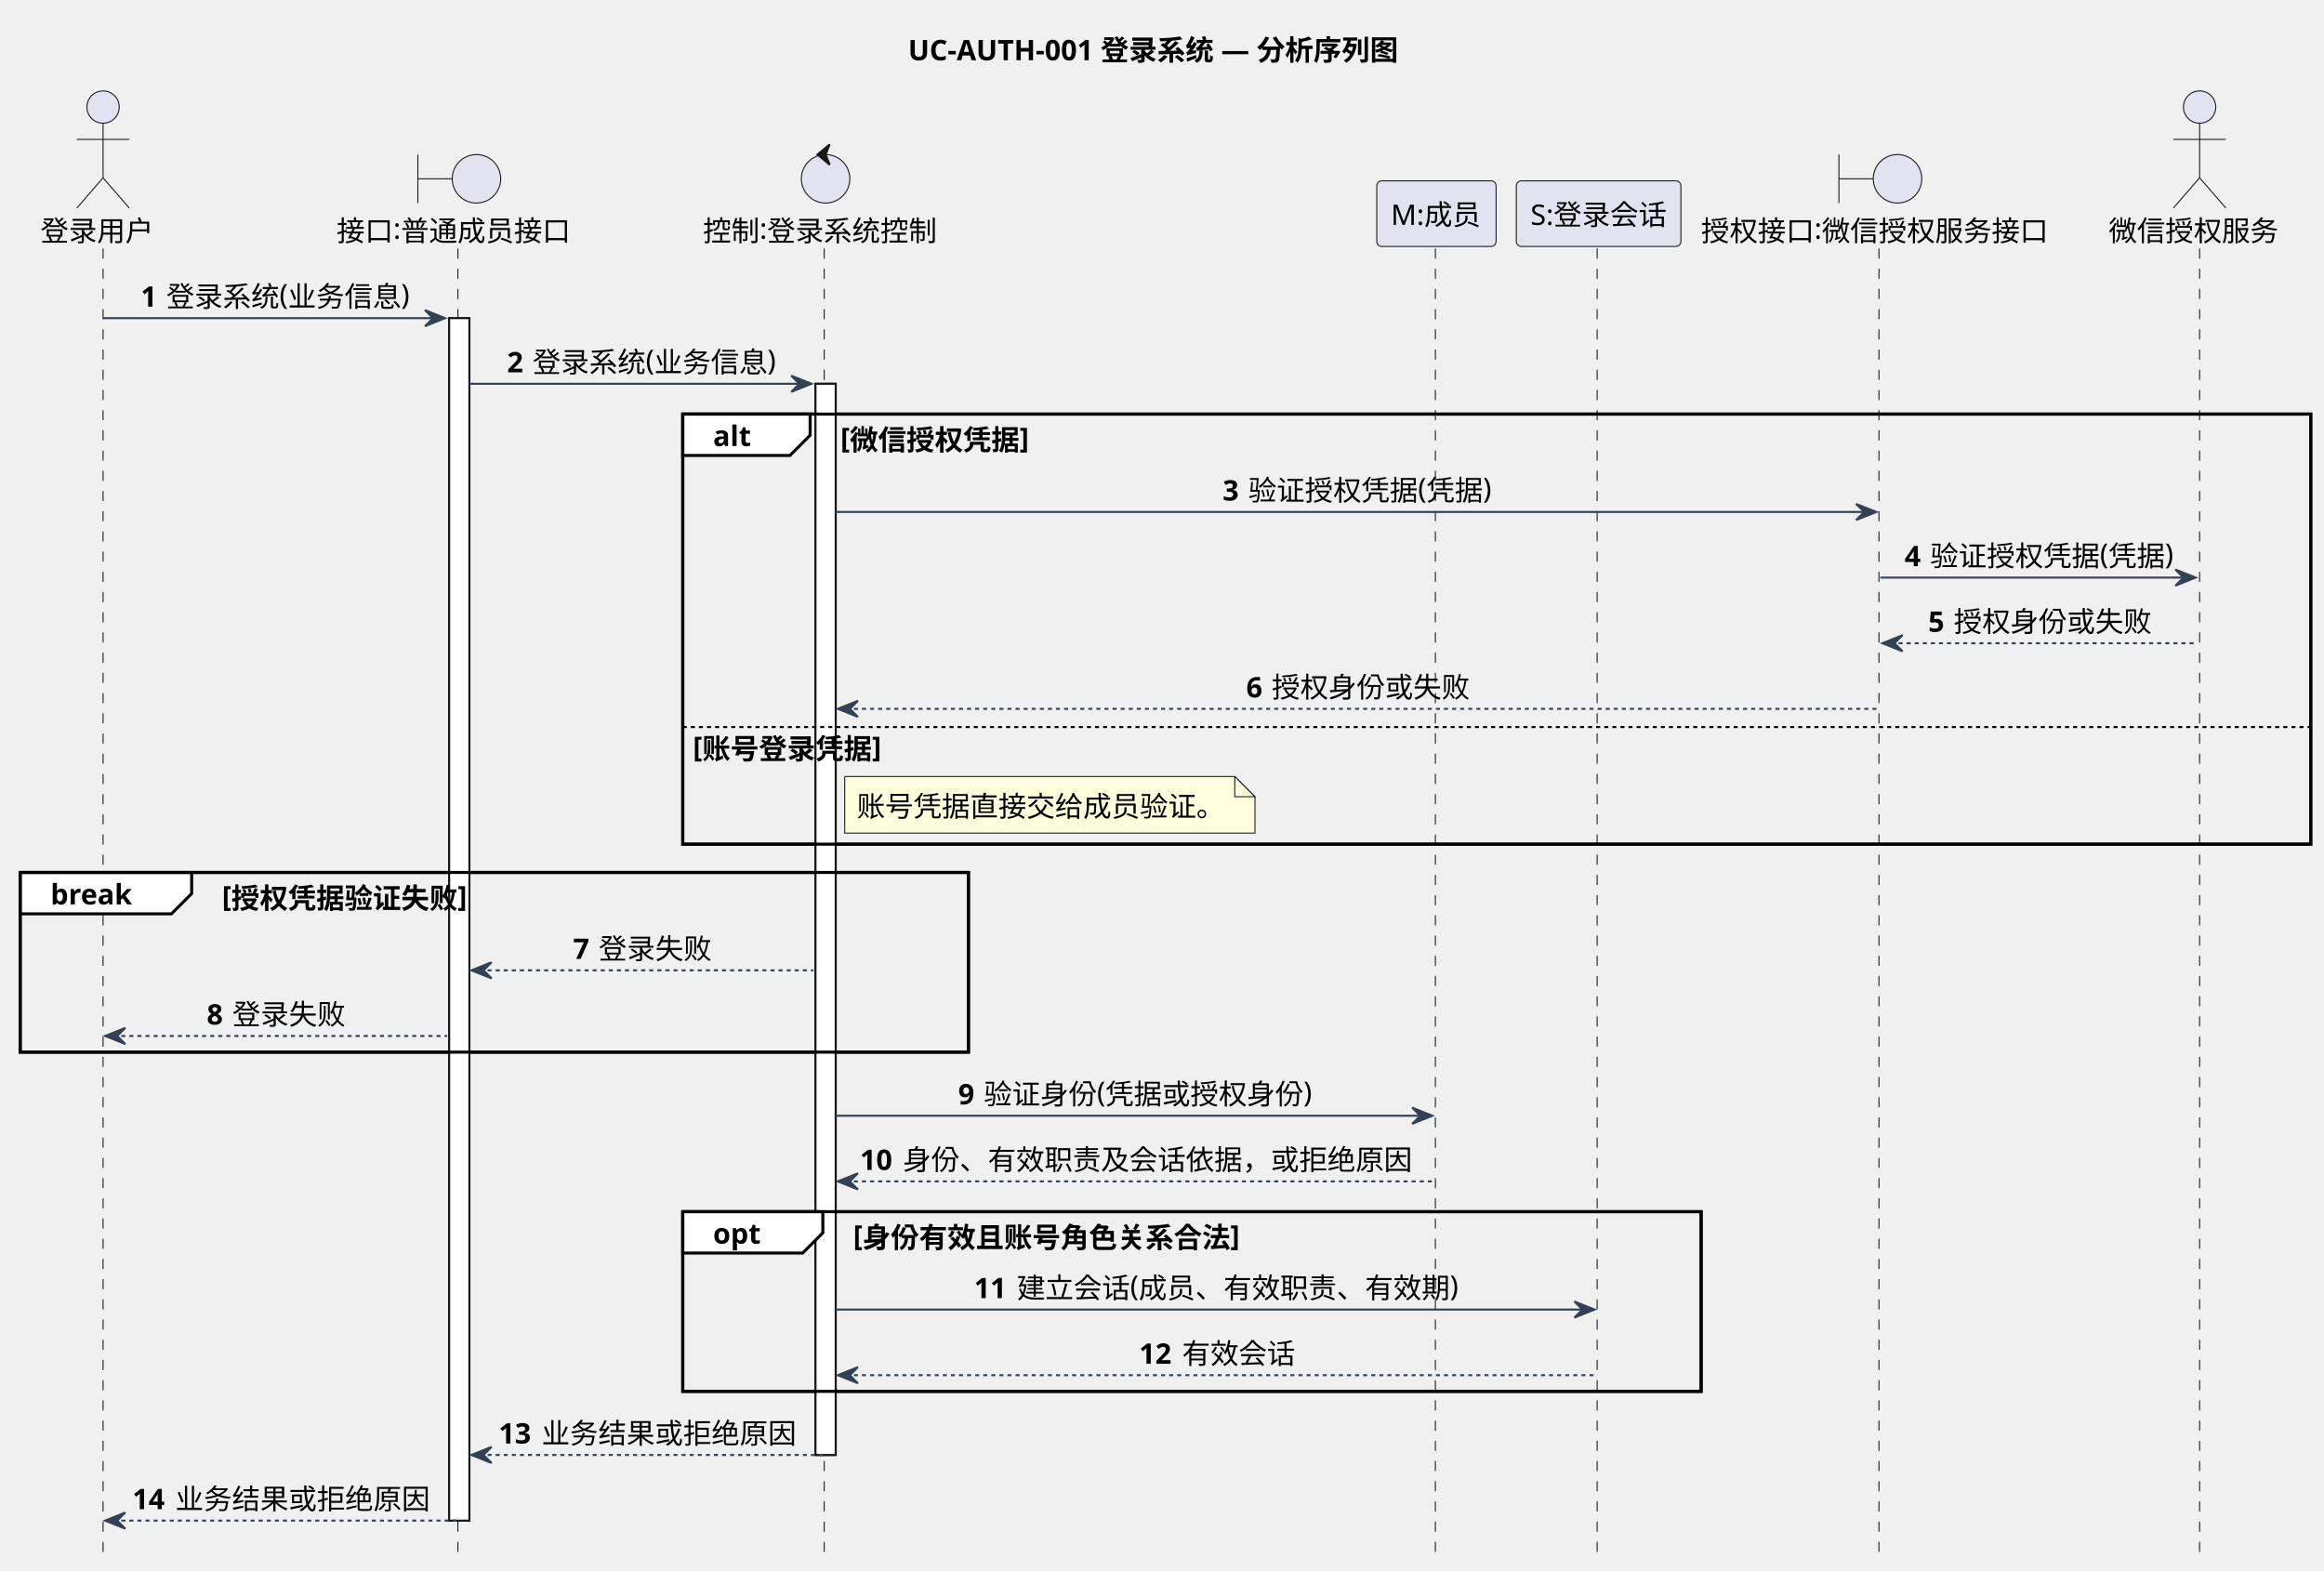
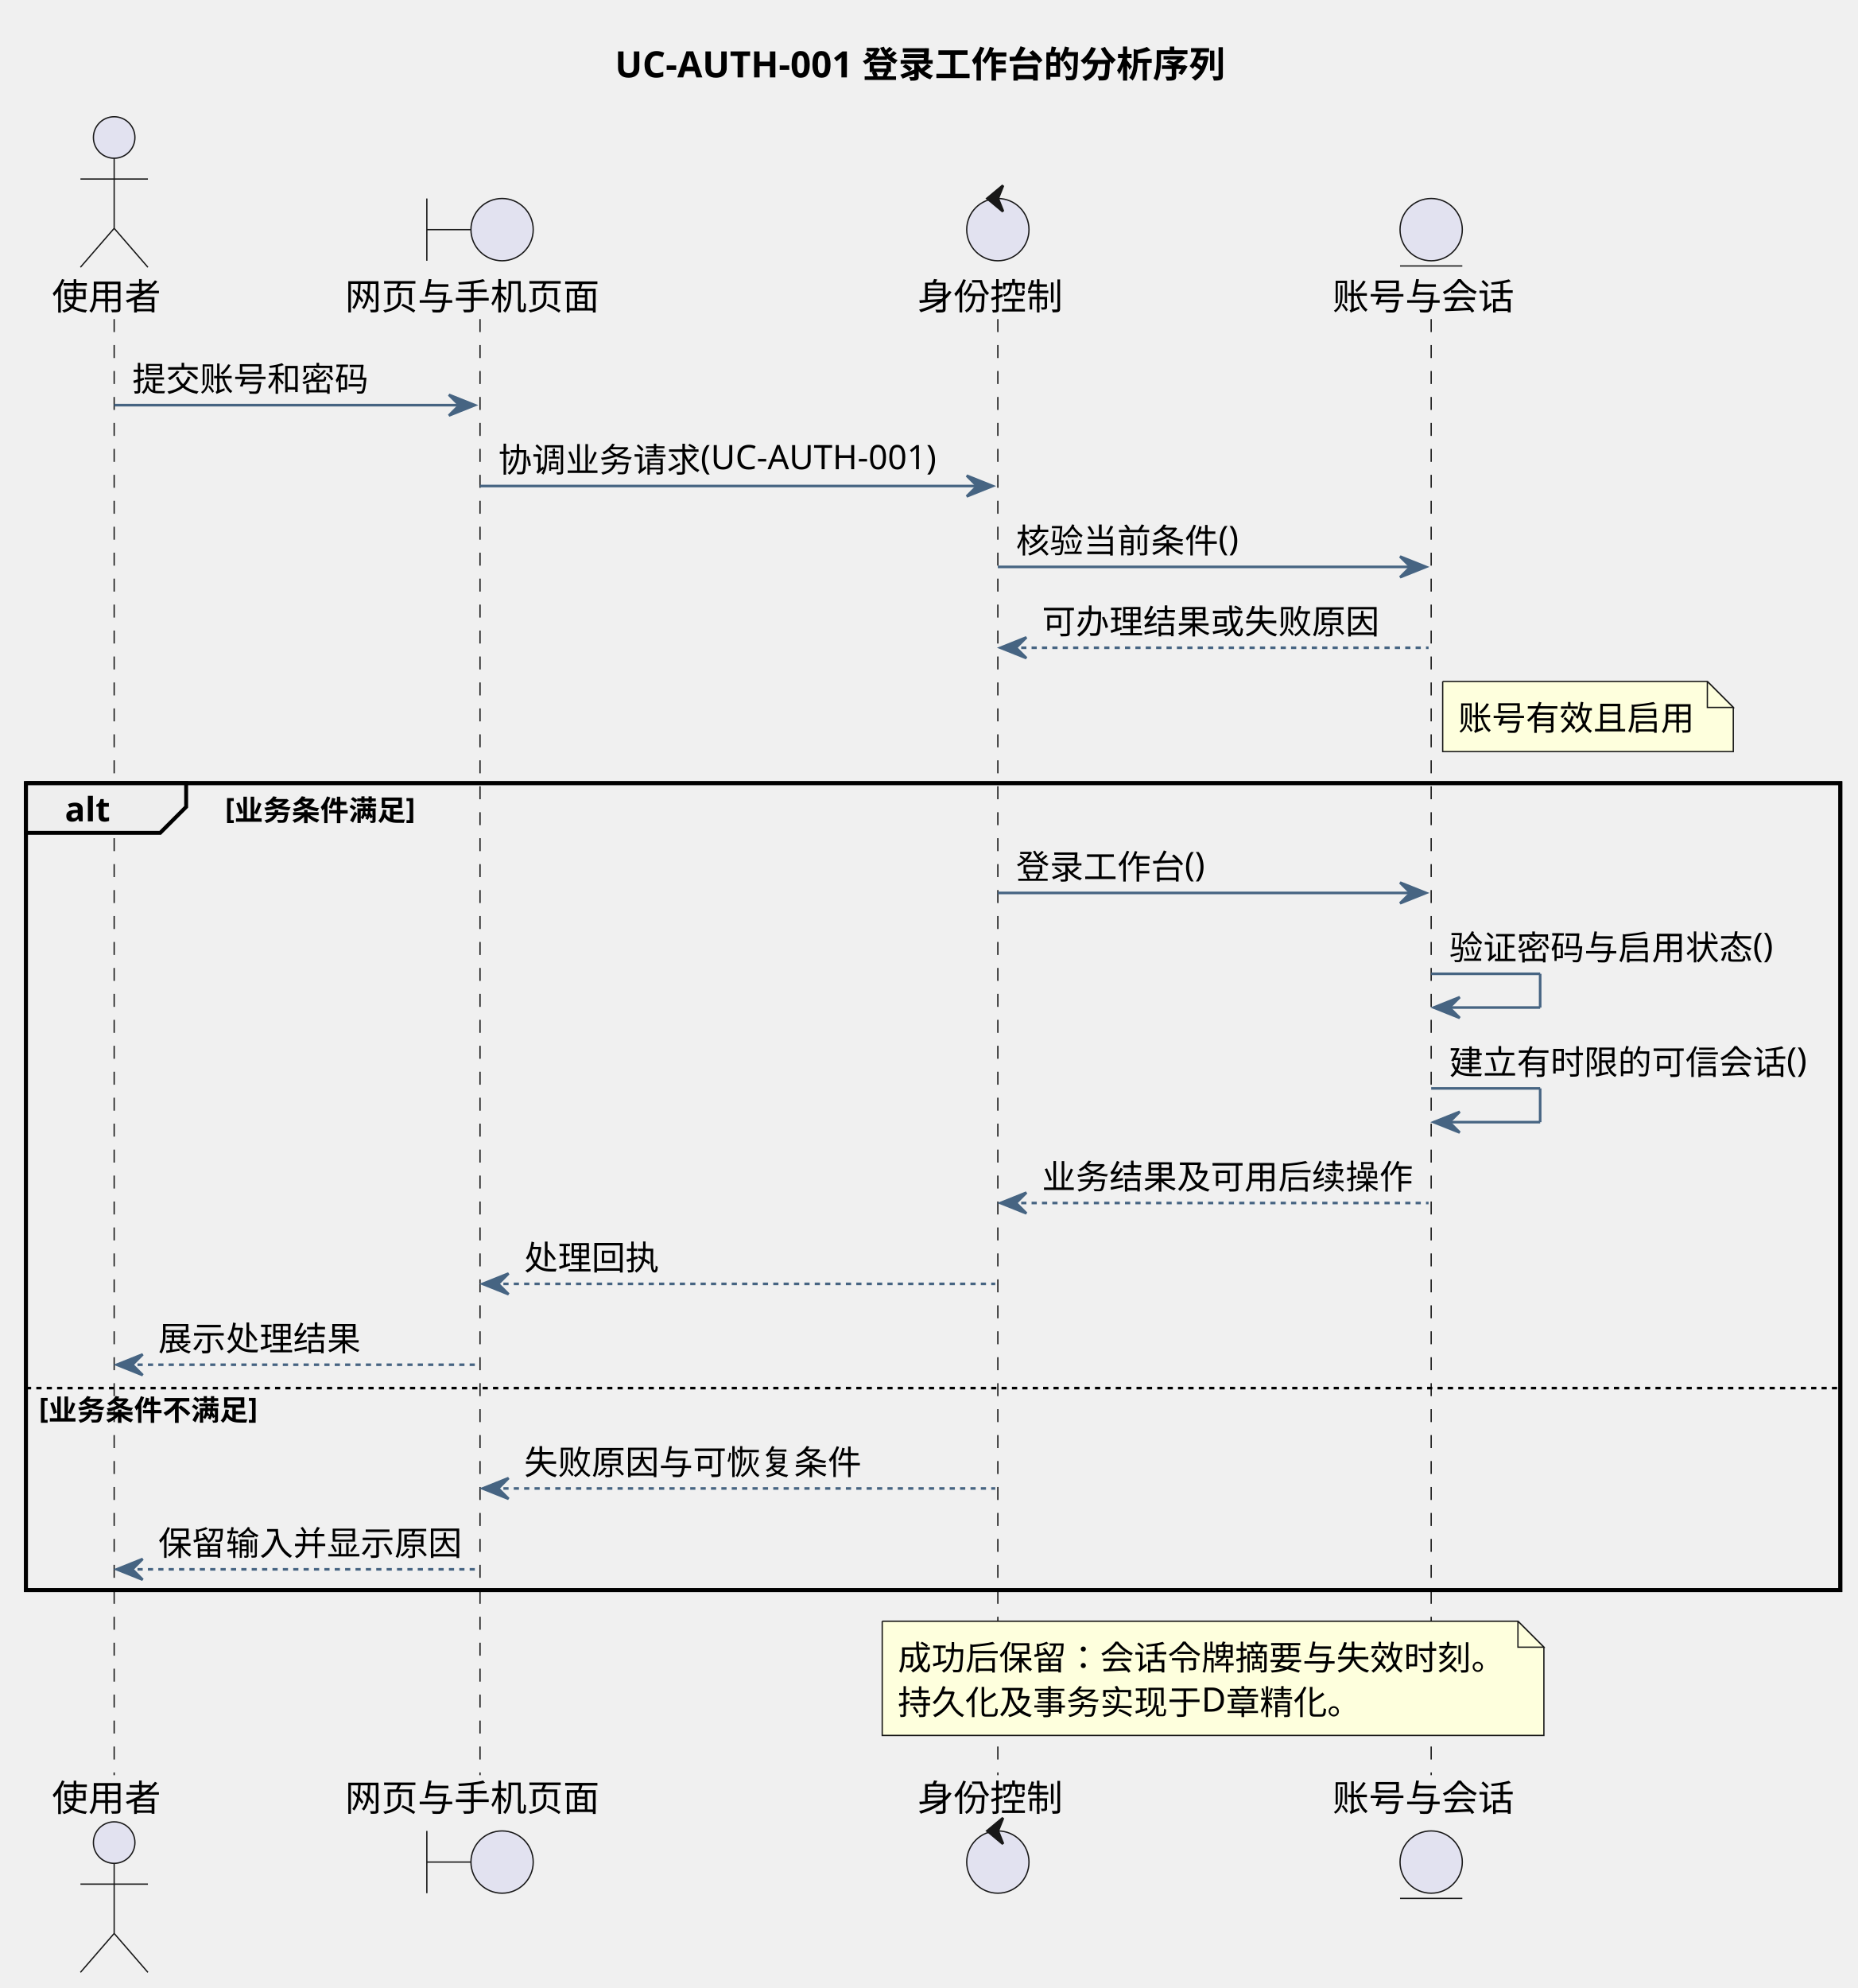
- <svg xmlns="http://www.w3.org/2000/svg" contentStyleType="text/css" height="777px" preserveAspectRatio="none" style="width:1150px;height:777px;background:#FFFFFF;" version="1.1" viewBox="0 0 1150 777" width="1150px" zoomAndPan="magnify">
+ <svg xmlns="http://www.w3.org/2000/svg" contentStyleType="text/css" height="766px" preserveAspectRatio="none" style="width:716px;height:766px;background:#FFFFFF;" version="1.1" viewBox="0 0 716 766" width="716px" zoomAndPan="magnify">
  <defs />
  <g>
-     <text fill="#000000" font-family="Microsoft YaHei" font-size="14" font-weight="bold" lengthAdjust="spacing" textLength="253.702" x="449.373" y="29.814">UC-AUTH-001 登录系统 — 分析序列图</text>
-     <rect fill="#FFFFFF" height="595.028" style="stroke:#181818;stroke-width:1.0;" width="10" x="222.268" y="157.433" />
-     <rect fill="#FFFFFF" height="530.073" style="stroke:#181818;stroke-width:1.0;" width="10" x="403.535" y="189.91" />
-     <rect fill="none" height="212.82" style="stroke:#000000;stroke-width:1.5;" width="805.598" x="337.85" y="204.91" />
-     <rect fill="none" height="88.91" style="stroke:#000000;stroke-width:1.5;" width="469.22" x="10" y="431.731" />
-     <rect fill="none" height="88.91" style="stroke:#000000;stroke-width:1.5;" width="503.927" x="337.85" y="599.596" />
-     <line style="stroke:#181818;stroke-width:0.5;stroke-dasharray:5.0,5.0;" x1="51" x2="51" y1="122.955" y2="770.461" />
-     <line style="stroke:#181818;stroke-width:0.5;stroke-dasharray:5.0,5.0;" x1="226.583" x2="226.583" y1="122.955" y2="770.461" />
-     <line style="stroke:#181818;stroke-width:0.5;stroke-dasharray:5.0,5.0;" x1="407.85" x2="407.85" y1="122.955" y2="770.461" />
-     <line style="stroke:#181818;stroke-width:0.5;stroke-dasharray:5.0,5.0;" x1="710.278" x2="710.278" y1="122.955" y2="770.461" />
-     <line style="stroke:#181818;stroke-width:0.5;stroke-dasharray:5.0,5.0;" x1="790.327" x2="790.327" y1="122.955" y2="770.461" />
-     <line style="stroke:#181818;stroke-width:0.5;stroke-dasharray:5.0,5.0;" x1="929.777" x2="929.777" y1="122.955" y2="770.461" />
-     <line style="stroke:#181818;stroke-width:0.5;stroke-dasharray:5.0,5.0;" x1="1088.448" x2="1088.448" y1="122.955" y2="770.461" />
-     <text fill="#000000" font-family="Microsoft YaHei" font-size="14" lengthAdjust="spacing" textLength="56" x="20" y="119.291">登录用户</text>
-     <ellipse cx="51" cy="52.977" fill="#E2E2F0" rx="8" ry="8" style="stroke:#181818;stroke-width:0.5;" />
-     <path d="M51,60.977 L51,87.978 M38,68.978 L64,68.978 M51,87.978 L38,102.978 M51,87.978 L64,102.978 " fill="none" style="stroke:#181818;stroke-width:0.5;" />
-     <text fill="#000000" font-family="Microsoft YaHei" font-size="14" lengthAdjust="spacing" textLength="115.37" x="166.583" y="119.291">接口:普通成员接口</text>
-     <path d="M206.768,76.478 L206.768,100.478 M206.768,88.478 L223.768,88.478 " fill="none" style="stroke:#181818;stroke-width:0.5;" />
-     <ellipse cx="235.768" cy="88.478" fill="#E2E2F0" rx="12" ry="12" style="stroke:#181818;stroke-width:0.5;" />
-     <text fill="#000000" font-family="Microsoft YaHei" font-size="14" lengthAdjust="spacing" textLength="115.37" x="347.85" y="119.291">控制:登录系统控制</text>
-     <ellipse cx="408.535" cy="88.478" fill="#E2E2F0" rx="12" ry="12" style="stroke:#181818;stroke-width:0.5;" />
-     <polygon fill="#181818" points="404.535,76.478,410.535,71.478,408.535,76.478,410.535,81.478,404.535,76.478" style="stroke:#181818;stroke-width:1.0;" />
-     <rect fill="#E2E2F0" height="32.477" rx="2.5" ry="2.5" style="stroke:#181818;stroke-width:0.5;" width="59.049" x="681.278" y="89.478" />
-     <text fill="#000000" font-family="Microsoft YaHei" font-size="14" lengthAdjust="spacing" textLength="45.049" x="688.278" y="111.291">M:成员</text>
-     <rect fill="#E2E2F0" height="32.477" rx="2.5" ry="2.5" style="stroke:#181818;stroke-width:0.5;" width="81.45" x="750.327" y="89.478" />
-     <text fill="#000000" font-family="Microsoft YaHei" font-size="14" lengthAdjust="spacing" textLength="67.45" x="757.327" y="111.291">S:登录会话</text>
-     <text fill="#000000" font-family="Microsoft YaHei" font-size="14" lengthAdjust="spacing" textLength="171.37" x="841.777" y="119.291">授权接口:微信授权服务接口</text>
-     <path d="M909.962,76.478 L909.962,100.478 M909.962,88.478 L926.962,88.478 " fill="none" style="stroke:#181818;stroke-width:0.5;" />
-     <ellipse cx="938.962" cy="88.478" fill="#E2E2F0" rx="12" ry="12" style="stroke:#181818;stroke-width:0.5;" />
-     <text fill="#000000" font-family="Microsoft YaHei" font-size="14" lengthAdjust="spacing" textLength="84" x="1043.448" y="119.291">微信授权服务</text>
-     <ellipse cx="1088.448" cy="52.977" fill="#E2E2F0" rx="8" ry="8" style="stroke:#181818;stroke-width:0.5;" />
-     <path d="M1088.448,60.977 L1088.448,87.978 M1075.448,68.978 L1101.448,68.978 M1088.448,87.978 L1075.448,102.978 M1088.448,87.978 L1101.448,102.978 " fill="none" style="stroke:#181818;stroke-width:0.5;" />
-     <rect fill="#FFFFFF" height="595.028" style="stroke:#181818;stroke-width:1.0;" width="10" x="222.268" y="157.433" />
-     <rect fill="#FFFFFF" height="530.073" style="stroke:#181818;stroke-width:1.0;" width="10" x="403.535" y="189.91" />
-     <polygon fill="#334155" points="210.268,153.433,220.268,157.433,210.268,161.433,214.268,157.433" style="stroke:#334155;stroke-width:1.0;" />
-     <line style="stroke:#334155;stroke-width:1.0;" x1="51" x2="216.268" y1="157.433" y2="157.433" />
-     <text fill="#000000" font-family="Microsoft YaHei" font-size="14" font-weight="bold" lengthAdjust="spacing" textLength="8.634" x="69.641" y="151.769">1</text>
-     <text fill="#000000" font-family="Microsoft YaHei" font-size="14" lengthAdjust="spacing" textLength="121.352" x="82.275" y="151.769">登录系统(业务信息)</text>
-     <polygon fill="#334155" points="391.535,185.91,401.535,189.91,391.535,193.91,395.535,189.91" style="stroke:#334155;stroke-width:1.0;" />
-     <line style="stroke:#334155;stroke-width:1.0;" x1="232.268" x2="397.535" y1="189.91" y2="189.91" />
-     <text fill="#000000" font-family="Microsoft YaHei" font-size="14" font-weight="bold" lengthAdjust="spacing" textLength="8.634" x="250.909" y="184.246">2</text>
-     <text fill="#000000" font-family="Microsoft YaHei" font-size="14" lengthAdjust="spacing" textLength="121.352" x="263.543" y="184.246">登录系统(业务信息)</text>
-     <path d="M337.85,204.91 L400.877,204.91 L400.877,215.388 L390.877,225.388 L337.85,225.388 L337.85,204.91 " fill="#FFFFFF" style="stroke:#000000;stroke-width:1.5;" />
-     <rect fill="none" height="212.82" style="stroke:#000000;stroke-width:1.5;" width="805.598" x="337.85" y="204.91" />
-     <text fill="#000000" font-family="Microsoft YaHei" font-size="14" font-weight="bold" lengthAdjust="spacing" textLength="18.026" x="352.85" y="220.724">alt</text>
-     <text fill="#000000" font-family="Microsoft YaHei" font-size="14" font-weight="bold" lengthAdjust="spacing" textLength="94.91" x="415.877" y="221.724">[微信授权凭据]</text>
-     <polygon fill="#334155" points="918.462,249.343,928.462,253.343,918.462,257.343,922.462,253.343" style="stroke:#334155;stroke-width:1.0;" />
-     <line style="stroke:#334155;stroke-width:1.0;" x1="413.535" x2="924.462" y1="253.343" y2="253.343" />
-     <text fill="#000000" font-family="Microsoft YaHei" font-size="14" font-weight="bold" lengthAdjust="spacing" textLength="8.634" x="605.006" y="247.679">3</text>
-     <text fill="#000000" font-family="Microsoft YaHei" font-size="14" lengthAdjust="spacing" textLength="121.352" x="617.64" y="247.679">验证授权凭据(凭据)</text>
-     <polygon fill="#334155" points="1076.448,281.82,1086.448,285.82,1076.448,289.82,1080.448,285.82" style="stroke:#334155;stroke-width:1.0;" />
-     <line style="stroke:#334155;stroke-width:1.0;" x1="930.462" x2="1082.448" y1="285.82" y2="285.82" />
-     <text fill="#000000" font-family="Microsoft YaHei" font-size="14" font-weight="bold" lengthAdjust="spacing" textLength="8.634" x="942.462" y="280.156">4</text>
-     <text fill="#000000" font-family="Microsoft YaHei" font-size="14" lengthAdjust="spacing" textLength="121.352" x="955.096" y="280.156">验证授权凭据(凭据)</text>
-     <polygon fill="#334155" points="941.462,314.298,931.462,318.298,941.462,322.298,937.462,318.298" style="stroke:#334155;stroke-width:1.0;" />
-     <line style="stroke:#334155;stroke-width:1.0;stroke-dasharray:2.0,2.0;" x1="935.462" x2="1087.448" y1="318.298" y2="318.298" />
-     <text fill="#000000" font-family="Microsoft YaHei" font-size="14" font-weight="bold" lengthAdjust="spacing" textLength="8.634" x="954.138" y="312.634">5</text>
-     <text fill="#000000" font-family="Microsoft YaHei" font-size="14" lengthAdjust="spacing" textLength="98" x="966.772" y="312.634">授权身份或失败</text>
-     <polygon fill="#334155" points="424.535,346.775,414.535,350.775,424.535,354.775,420.535,350.775" style="stroke:#334155;stroke-width:1.0;" />
-     <line style="stroke:#334155;stroke-width:1.0;stroke-dasharray:2.0,2.0;" x1="418.535" x2="929.462" y1="350.775" y2="350.775" />
-     <text fill="#000000" font-family="Microsoft YaHei" font-size="14" font-weight="bold" lengthAdjust="spacing" textLength="8.634" x="616.682" y="345.111">6</text>
-     <text fill="#000000" font-family="Microsoft YaHei" font-size="14" lengthAdjust="spacing" textLength="98" x="629.316" y="345.111">授权身份或失败</text>
-     <line style="stroke:#000000;stroke-width:1.0;stroke-dasharray:2.0,2.0;" x1="337.85" x2="1143.448" y1="359.775" y2="359.775" />
-     <text fill="#000000" font-family="Microsoft YaHei" font-size="14" font-weight="bold" lengthAdjust="spacing" textLength="94.91" x="342.85" y="374.589">[账号登录凭据]</text>
-     <path d="M418,384.253 L418,412.253 L621,412.253 L621,394.253 L611,384.253 L418,384.253 " fill="#FEFFDD" style="stroke:#181818;stroke-width:0.5;" />
-     <path d="M611,384.253 L611,394.253 L621,394.253 L611,384.253 " fill="#FEFFDD" style="stroke:#181818;stroke-width:0.5;" />
-     <text fill="#000000" font-family="Microsoft YaHei" font-size="14" lengthAdjust="spacing" textLength="182" x="424" y="404.066">账号凭据直接交给成员验证。</text>
-     <path d="M10,431.731 L94.84,431.731 L94.84,442.208 L84.84,452.208 L10,452.208 L10,431.731 " fill="#FFFFFF" style="stroke:#000000;stroke-width:1.5;" />
-     <rect fill="none" height="88.91" style="stroke:#000000;stroke-width:1.5;" width="469.22" x="10" y="431.731" />
-     <text fill="#000000" font-family="Microsoft YaHei" font-size="14" font-weight="bold" lengthAdjust="spacing" textLength="39.84" x="25" y="447.544">break</text>
-     <text fill="#000000" font-family="Microsoft YaHei" font-size="14" font-weight="bold" lengthAdjust="spacing" textLength="122.91" x="109.84" y="448.544">[授权凭据验证失败]</text>
-     <polygon fill="#334155" points="243.268,476.163,233.268,480.163,243.268,484.163,239.268,480.163" style="stroke:#334155;stroke-width:1.0;" />
-     <line style="stroke:#334155;stroke-width:1.0;stroke-dasharray:2.0,2.0;" x1="237.268" x2="402.535" y1="480.163" y2="480.163" />
-     <text fill="#000000" font-family="Microsoft YaHei" font-size="14" font-weight="bold" lengthAdjust="spacing" textLength="8.634" x="283.584" y="474.499">7</text>
-     <text fill="#000000" font-family="Microsoft YaHei" font-size="14" lengthAdjust="spacing" textLength="56" x="296.218" y="474.499">登录失败</text>
-     <polygon fill="#334155" points="62,508.641,52,512.641,62,516.641,58,512.641" style="stroke:#334155;stroke-width:1.0;" />
-     <line style="stroke:#334155;stroke-width:1.0;stroke-dasharray:2.0,2.0;" x1="56" x2="221.268" y1="512.641" y2="512.641" />
-     <text fill="#000000" font-family="Microsoft YaHei" font-size="14" font-weight="bold" lengthAdjust="spacing" textLength="8.634" x="102.317" y="506.977">8</text>
-     <text fill="#000000" font-family="Microsoft YaHei" font-size="14" lengthAdjust="spacing" textLength="56" x="114.951" y="506.977">登录失败</text>
-     <polygon fill="#334155" points="698.803,548.118,708.803,552.118,698.803,556.118,702.803,552.118" style="stroke:#334155;stroke-width:1.0;" />
-     <line style="stroke:#334155;stroke-width:1.0;" x1="413.535" x2="704.803" y1="552.118" y2="552.118" />
-     <text fill="#000000" font-family="Microsoft YaHei" font-size="14" font-weight="bold" lengthAdjust="spacing" textLength="8.634" x="474.176" y="546.454">9</text>
-     <text fill="#000000" font-family="Microsoft YaHei" font-size="14" lengthAdjust="spacing" textLength="163.352" x="486.81" y="546.454">验证身份(凭据或授权身份)</text>
-     <polygon fill="#334155" points="424.535,580.596,414.535,584.596,424.535,588.596,420.535,584.596" style="stroke:#334155;stroke-width:1.0;" />
-     <line style="stroke:#334155;stroke-width:1.0;stroke-dasharray:2.0,2.0;" x1="418.535" x2="709.803" y1="584.596" y2="584.596" />
-     <text fill="#000000" font-family="Microsoft YaHei" font-size="14" font-weight="bold" lengthAdjust="spacing" textLength="17.268" x="425.535" y="578.932">10</text>
-     <text fill="#000000" font-family="Microsoft YaHei" font-size="14" lengthAdjust="spacing" textLength="252" x="446.803" y="578.932">身份、有效职责及会话依据，或拒绝原因</text>
-     <path d="M337.85,599.596 L407.172,599.596 L407.172,610.073 L397.172,620.073 L337.85,620.073 L337.85,599.596 " fill="#FFFFFF" style="stroke:#000000;stroke-width:1.5;" />
-     <rect fill="none" height="88.91" style="stroke:#000000;stroke-width:1.5;" width="503.927" x="337.85" y="599.596" />
-     <text fill="#000000" font-family="Microsoft YaHei" font-size="14" font-weight="bold" lengthAdjust="spacing" textLength="24.322" x="352.85" y="615.409">opt</text>
-     <text fill="#000000" font-family="Microsoft YaHei" font-size="14" font-weight="bold" lengthAdjust="spacing" textLength="192.91" x="422.172" y="616.409">[身份有效且账号角色关系合法]</text>
-     <polygon fill="#334155" points="779.052,644.028,789.052,648.028,779.052,652.028,783.052,648.028" style="stroke:#334155;stroke-width:1.0;" />
-     <line style="stroke:#334155;stroke-width:1.0;" x1="413.535" x2="785.052" y1="648.028" y2="648.028" />
-     <text fill="#000000" font-family="Microsoft YaHei" font-size="14" font-weight="bold" lengthAdjust="spacing" textLength="17.268" x="481.984" y="642.364">11</text>
-     <text fill="#000000" font-family="Microsoft YaHei" font-size="14" lengthAdjust="spacing" textLength="219.352" x="503.252" y="642.364">建立会话(成员、有效职责、有效期)</text>
-     <polygon fill="#334155" points="424.535,676.506,414.535,680.506,424.535,684.506,420.535,680.506" style="stroke:#334155;stroke-width:1.0;" />
-     <line style="stroke:#334155;stroke-width:1.0;stroke-dasharray:2.0,2.0;" x1="418.535" x2="790.052" y1="680.506" y2="680.506" />
-     <text fill="#000000" font-family="Microsoft YaHei" font-size="14" font-weight="bold" lengthAdjust="spacing" textLength="17.268" x="563.66" y="674.842">12</text>
-     <text fill="#000000" font-family="Microsoft YaHei" font-size="14" lengthAdjust="spacing" textLength="56" x="584.928" y="674.842">有效会话</text>
-     <polygon fill="#334155" points="243.268,715.983,233.268,719.983,243.268,723.983,239.268,719.983" style="stroke:#334155;stroke-width:1.0;" />
-     <line style="stroke:#334155;stroke-width:1.0;stroke-dasharray:2.0,2.0;" x1="237.268" x2="407.535" y1="719.983" y2="719.983" />
-     <text fill="#000000" font-family="Microsoft YaHei" font-size="14" font-weight="bold" lengthAdjust="spacing" textLength="17.268" x="246.768" y="714.319">13</text>
-     <text fill="#000000" font-family="Microsoft YaHei" font-size="14" lengthAdjust="spacing" textLength="126" x="268.035" y="714.319">业务结果或拒绝原因</text>
-     <polygon fill="#334155" points="62,748.461,52,752.461,62,756.461,58,752.461" style="stroke:#334155;stroke-width:1.0;" />
-     <line style="stroke:#334155;stroke-width:1.0;stroke-dasharray:2.0,2.0;" x1="56" x2="226.268" y1="752.461" y2="752.461" />
-     <text fill="#000000" font-family="Microsoft YaHei" font-size="14" font-weight="bold" lengthAdjust="spacing" textLength="17.268" x="65.5" y="746.797">14</text>
-     <text fill="#000000" font-family="Microsoft YaHei" font-size="14" lengthAdjust="spacing" textLength="126" x="86.768" y="746.797">业务结果或拒绝原因</text>
+     <text fill="#000000" font-family="Microsoft YaHei" font-size="14" font-weight="bold" lengthAdjust="spacing" textLength="244.241" x="237.003" y="29.814">UC-AUTH-001 登录工作台的分析序列</text>
+     <rect fill="none" height="310.938" style="stroke:#000000;stroke-width:1.5;" width="699.247" x="10" y="301.744" />
+     <line style="stroke:#181818;stroke-width:0.5;stroke-dasharray:5.0,5.0;" x1="44" x2="44" y1="122.955" y2="683.997" />
+     <line style="stroke:#181818;stroke-width:0.5;stroke-dasharray:5.0,5.0;" x1="185" x2="185" y1="122.955" y2="683.997" />
+     <line style="stroke:#181818;stroke-width:0.5;stroke-dasharray:5.0,5.0;" x1="384.563" x2="384.563" y1="122.955" y2="683.997" />
+     <line style="stroke:#181818;stroke-width:0.5;stroke-dasharray:5.0,5.0;" x1="551.563" x2="551.563" y1="122.955" y2="683.997" />
+     <text fill="#000000" font-family="Microsoft YaHei" font-size="14" lengthAdjust="spacing" textLength="42" x="20" y="119.291">使用者</text>
+     <ellipse cx="44" cy="52.977" fill="#E2E2F0" rx="8" ry="8" style="stroke:#181818;stroke-width:0.5;" />
+     <path d="M44,60.977 L44,87.978 M31,68.978 L57,68.978 M44,87.978 L31,102.978 M44,87.978 L57,102.978 " fill="none" style="stroke:#181818;stroke-width:0.5;" />
+     <text fill="#000000" font-family="Microsoft YaHei" font-size="14" lengthAdjust="spacing" textLength="42" x="20" y="697.81">使用者</text>
+     <ellipse cx="44" cy="709.974" fill="#E2E2F0" rx="8" ry="8" style="stroke:#181818;stroke-width:0.5;" />
+     <path d="M44,717.974 L44,744.974 M31,725.974 L57,725.974 M44,744.974 L31,759.974 M44,744.974 L57,759.974 " fill="none" style="stroke:#181818;stroke-width:0.5;" />
+     <text fill="#000000" font-family="Microsoft YaHei" font-size="14" lengthAdjust="spacing" textLength="98" x="133" y="119.291">网页与手机页面</text>
+     <path d="M164.5,76.478 L164.5,100.478 M164.5,88.478 L181.5,88.478 " fill="none" style="stroke:#181818;stroke-width:0.5;" />
+     <ellipse cx="193.5" cy="88.478" fill="#E2E2F0" rx="12" ry="12" style="stroke:#181818;stroke-width:0.5;" />
+     <text fill="#000000" font-family="Microsoft YaHei" font-size="14" lengthAdjust="spacing" textLength="98" x="133" y="697.81">网页与手机页面</text>
+     <path d="M164.5,705.474 L164.5,729.474 M164.5,717.474 L181.5,717.474 " fill="none" style="stroke:#181818;stroke-width:0.5;" />
+     <ellipse cx="193.5" cy="717.474" fill="#E2E2F0" rx="12" ry="12" style="stroke:#181818;stroke-width:0.5;" />
+     <text fill="#000000" font-family="Microsoft YaHei" font-size="14" lengthAdjust="spacing" textLength="56" x="353.563" y="119.291">身份控制</text>
+     <ellipse cx="384.563" cy="88.478" fill="#E2E2F0" rx="12" ry="12" style="stroke:#181818;stroke-width:0.5;" />
+     <polygon fill="#181818" points="380.563,76.478,386.563,71.478,384.563,76.478,386.563,81.478,380.563,76.478" style="stroke:#181818;stroke-width:1.0;" />
+     <text fill="#000000" font-family="Microsoft YaHei" font-size="14" lengthAdjust="spacing" textLength="56" x="353.563" y="697.81">身份控制</text>
+     <ellipse cx="384.563" cy="717.474" fill="#E2E2F0" rx="12" ry="12" style="stroke:#181818;stroke-width:0.5;" />
+     <polygon fill="#181818" points="380.563,705.474,386.563,700.474,384.563,705.474,386.563,710.474,380.563,705.474" style="stroke:#181818;stroke-width:1.0;" />
+     <text fill="#000000" font-family="Microsoft YaHei" font-size="14" lengthAdjust="spacing" textLength="70" x="513.563" y="119.291">账号与会话</text>
+     <ellipse cx="551.563" cy="88.478" fill="#E2E2F0" rx="12" ry="12" style="stroke:#181818;stroke-width:0.5;" />
+     <line style="stroke:#181818;stroke-width:0.5;" x1="539.563" x2="563.563" y1="102.478" y2="102.478" />
+     <text fill="#000000" font-family="Microsoft YaHei" font-size="14" lengthAdjust="spacing" textLength="70" x="513.563" y="697.81">账号与会话</text>
+     <ellipse cx="551.563" cy="717.474" fill="#E2E2F0" rx="12" ry="12" style="stroke:#181818;stroke-width:0.5;" />
+     <line style="stroke:#181818;stroke-width:0.5;" x1="539.563" x2="563.563" y1="731.474" y2="731.474" />
+     <polygon fill="#466482" points="173,152.113,183,156.113,173,160.113,177,156.113" style="stroke:#466482;stroke-width:1.0;" />
+     <line style="stroke:#466482;stroke-width:1.0;" x1="44" x2="179" y1="156.113" y2="156.113" />
+     <text fill="#000000" font-family="Microsoft YaHei" font-size="13" lengthAdjust="spacing" textLength="91" x="51" y="150.71">提交账号和密码</text>
+     <polygon fill="#466482" points="372.563,183.27,382.563,187.27,372.563,191.27,376.563,187.27" style="stroke:#466482;stroke-width:1.0;" />
+     <line style="stroke:#466482;stroke-width:1.0;" x1="185" x2="378.563" y1="187.27" y2="187.27" />
+     <text fill="#000000" font-family="Microsoft YaHei" font-size="13" lengthAdjust="spacing" textLength="175.564" x="192" y="181.868">协调业务请求(UC-AUTH-001)</text>
+     <polygon fill="#466482" points="539.563,214.428,549.563,218.428,539.563,222.428,543.563,218.428" style="stroke:#466482;stroke-width:1.0;" />
+     <line style="stroke:#466482;stroke-width:1.0;" x1="384.563" x2="545.563" y1="218.428" y2="218.428" />
+     <text fill="#000000" font-family="Microsoft YaHei" font-size="13" lengthAdjust="spacing" textLength="86.684" x="391.563" y="213.026">核验当前条件()</text>
+     <polygon fill="#466482" points="395.563,245.586,385.563,249.586,395.563,253.586,391.563,249.586" style="stroke:#466482;stroke-width:1.0;" />
+     <line style="stroke:#466482;stroke-width:1.0;stroke-dasharray:2.0,2.0;" x1="389.563" x2="550.563" y1="249.586" y2="249.586" />
+     <text fill="#000000" font-family="Microsoft YaHei" font-size="13" lengthAdjust="spacing" textLength="130" x="401.563" y="244.184">可办理结果或失败原因</text>
+     <path d="M556,262.586 L556,289.586 L668,289.586 L668,272.586 L658,262.586 L556,262.586 " fill="#FEFFDD" style="stroke:#181818;stroke-width:0.5;" />
+     <path d="M658,262.586 L658,272.586 L668,272.586 L658,262.586 " fill="#FEFFDD" style="stroke:#181818;stroke-width:0.5;" />
+     <text fill="#000000" font-family="Microsoft YaHei" font-size="13" lengthAdjust="spacing" textLength="91" x="562" y="281.341">账号有效且启用</text>
+     <path d="M10,301.744 L71.739,301.744 L71.739,310.901 L61.739,320.901 L10,320.901 L10,301.744 " fill="#EEEEEE" style="stroke:#000000;stroke-width:1.5;" />
+     <rect fill="none" height="310.938" style="stroke:#000000;stroke-width:1.5;" width="699.247" x="10" y="301.744" />
+     <text fill="#000000" font-family="Microsoft YaHei" font-size="13" font-weight="bold" lengthAdjust="spacing" textLength="16.739" x="25" y="316.499">alt</text>
+     <text fill="#000000" font-family="Microsoft YaHei" font-size="11" font-weight="bold" lengthAdjust="spacing" textLength="74.572" x="86.739" y="315.383">[业务条件满足]</text>
+     <polygon fill="#466482" points="539.563,340.059,549.563,344.059,539.563,348.059,543.563,344.059" style="stroke:#466482;stroke-width:1.0;" />
+     <line style="stroke:#466482;stroke-width:1.0;" x1="384.563" x2="545.563" y1="344.059" y2="344.059" />
+     <text fill="#000000" font-family="Microsoft YaHei" font-size="13" lengthAdjust="spacing" textLength="73.684" x="391.563" y="338.657">登录工作台()</text>
+     <line style="stroke:#466482;stroke-width:1.0;" x1="551.563" x2="593.563" y1="375.217" y2="375.217" />
+     <line style="stroke:#466482;stroke-width:1.0;" x1="593.563" x2="593.563" y1="375.217" y2="388.217" />
+     <line style="stroke:#466482;stroke-width:1.0;" x1="552.563" x2="593.563" y1="388.217" y2="388.217" />
+     <polygon fill="#466482" points="562.563,384.217,552.563,388.217,562.563,392.217,558.563,388.217" style="stroke:#466482;stroke-width:1.0;" />
+     <text fill="#000000" font-family="Microsoft YaHei" font-size="13" lengthAdjust="spacing" textLength="125.684" x="558.563" y="369.815">验证密码与启用状态()</text>
+     <line style="stroke:#466482;stroke-width:1.0;" x1="551.563" x2="593.563" y1="419.375" y2="419.375" />
+     <line style="stroke:#466482;stroke-width:1.0;" x1="593.563" x2="593.563" y1="419.375" y2="432.375" />
+     <line style="stroke:#466482;stroke-width:1.0;" x1="552.563" x2="593.563" y1="432.375" y2="432.375" />
+     <polygon fill="#466482" points="562.563,428.375,552.563,432.375,562.563,436.375,558.563,432.375" style="stroke:#466482;stroke-width:1.0;" />
+     <text fill="#000000" font-family="Microsoft YaHei" font-size="13" lengthAdjust="spacing" textLength="138.684" x="558.563" y="413.972">建立有时限的可信会话()</text>
+     <polygon fill="#466482" points="395.563,459.532,385.563,463.532,395.563,467.532,391.563,463.532" style="stroke:#466482;stroke-width:1.0;" />
+     <line style="stroke:#466482;stroke-width:1.0;stroke-dasharray:2.0,2.0;" x1="389.563" x2="550.563" y1="463.532" y2="463.532" />
+     <text fill="#000000" font-family="Microsoft YaHei" font-size="13" lengthAdjust="spacing" textLength="143" x="401.563" y="458.13">业务结果及可用后续操作</text>
+     <polygon fill="#466482" points="196,490.69,186,494.69,196,498.69,192,494.69" style="stroke:#466482;stroke-width:1.0;" />
+     <line style="stroke:#466482;stroke-width:1.0;stroke-dasharray:2.0,2.0;" x1="190" x2="383.563" y1="494.69" y2="494.69" />
+     <text fill="#000000" font-family="Microsoft YaHei" font-size="13" lengthAdjust="spacing" textLength="52" x="202" y="489.288">处理回执</text>
+     <polygon fill="#466482" points="55,521.848,45,525.848,55,529.848,51,525.848" style="stroke:#466482;stroke-width:1.0;" />
+     <line style="stroke:#466482;stroke-width:1.0;stroke-dasharray:2.0,2.0;" x1="49" x2="184" y1="525.848" y2="525.848" />
+     <text fill="#000000" font-family="Microsoft YaHei" font-size="13" lengthAdjust="spacing" textLength="78" x="61" y="520.445">展示处理结果</text>
+     <line style="stroke:#000000;stroke-width:1.0;stroke-dasharray:2.0,2.0;" x1="10" x2="709.247" y1="534.848" y2="534.848" />
+     <text fill="#000000" font-family="Microsoft YaHei" font-size="11" font-weight="bold" lengthAdjust="spacing" textLength="85.572" x="15" y="546.487">[业务条件不满足]</text>
+     <polygon fill="#466482" points="196,569.523,186,573.523,196,577.523,192,573.523" style="stroke:#466482;stroke-width:1.0;" />
+     <line style="stroke:#466482;stroke-width:1.0;stroke-dasharray:2.0,2.0;" x1="190" x2="383.563" y1="573.523" y2="573.523" />
+     <text fill="#000000" font-family="Microsoft YaHei" font-size="13" lengthAdjust="spacing" textLength="130" x="202" y="568.121">失败原因与可恢复条件</text>
+     <polygon fill="#466482" points="55,600.681,45,604.681,55,608.681,51,604.681" style="stroke:#466482;stroke-width:1.0;" />
+     <line style="stroke:#466482;stroke-width:1.0;stroke-dasharray:2.0,2.0;" x1="49" x2="184" y1="604.681" y2="604.681" />
+     <text fill="#000000" font-family="Microsoft YaHei" font-size="13" lengthAdjust="spacing" textLength="117" x="61" y="599.279">保留输入并显示原因</text>
+     <path d="M340,624.681 L340,668.681 L595,668.681 L595,634.681 L585,624.681 L340,624.681 " fill="#FEFFDD" style="stroke:#181818;stroke-width:0.5;" />
+     <path d="M585,624.681 L585,634.681 L595,634.681 L585,624.681 " fill="#FEFFDD" style="stroke:#181818;stroke-width:0.5;" />
+     <text fill="#000000" font-family="Microsoft YaHei" font-size="13" lengthAdjust="spacing" textLength="234" x="346" y="643.437">成功后保留：会话令牌摘要与失效时刻。</text>
+     <text fill="#000000" font-family="Microsoft YaHei" font-size="13" lengthAdjust="spacing" textLength="178.902" x="346" y="660.594">持久化及事务实现于D章精化。</text>
  </g>
</svg>
